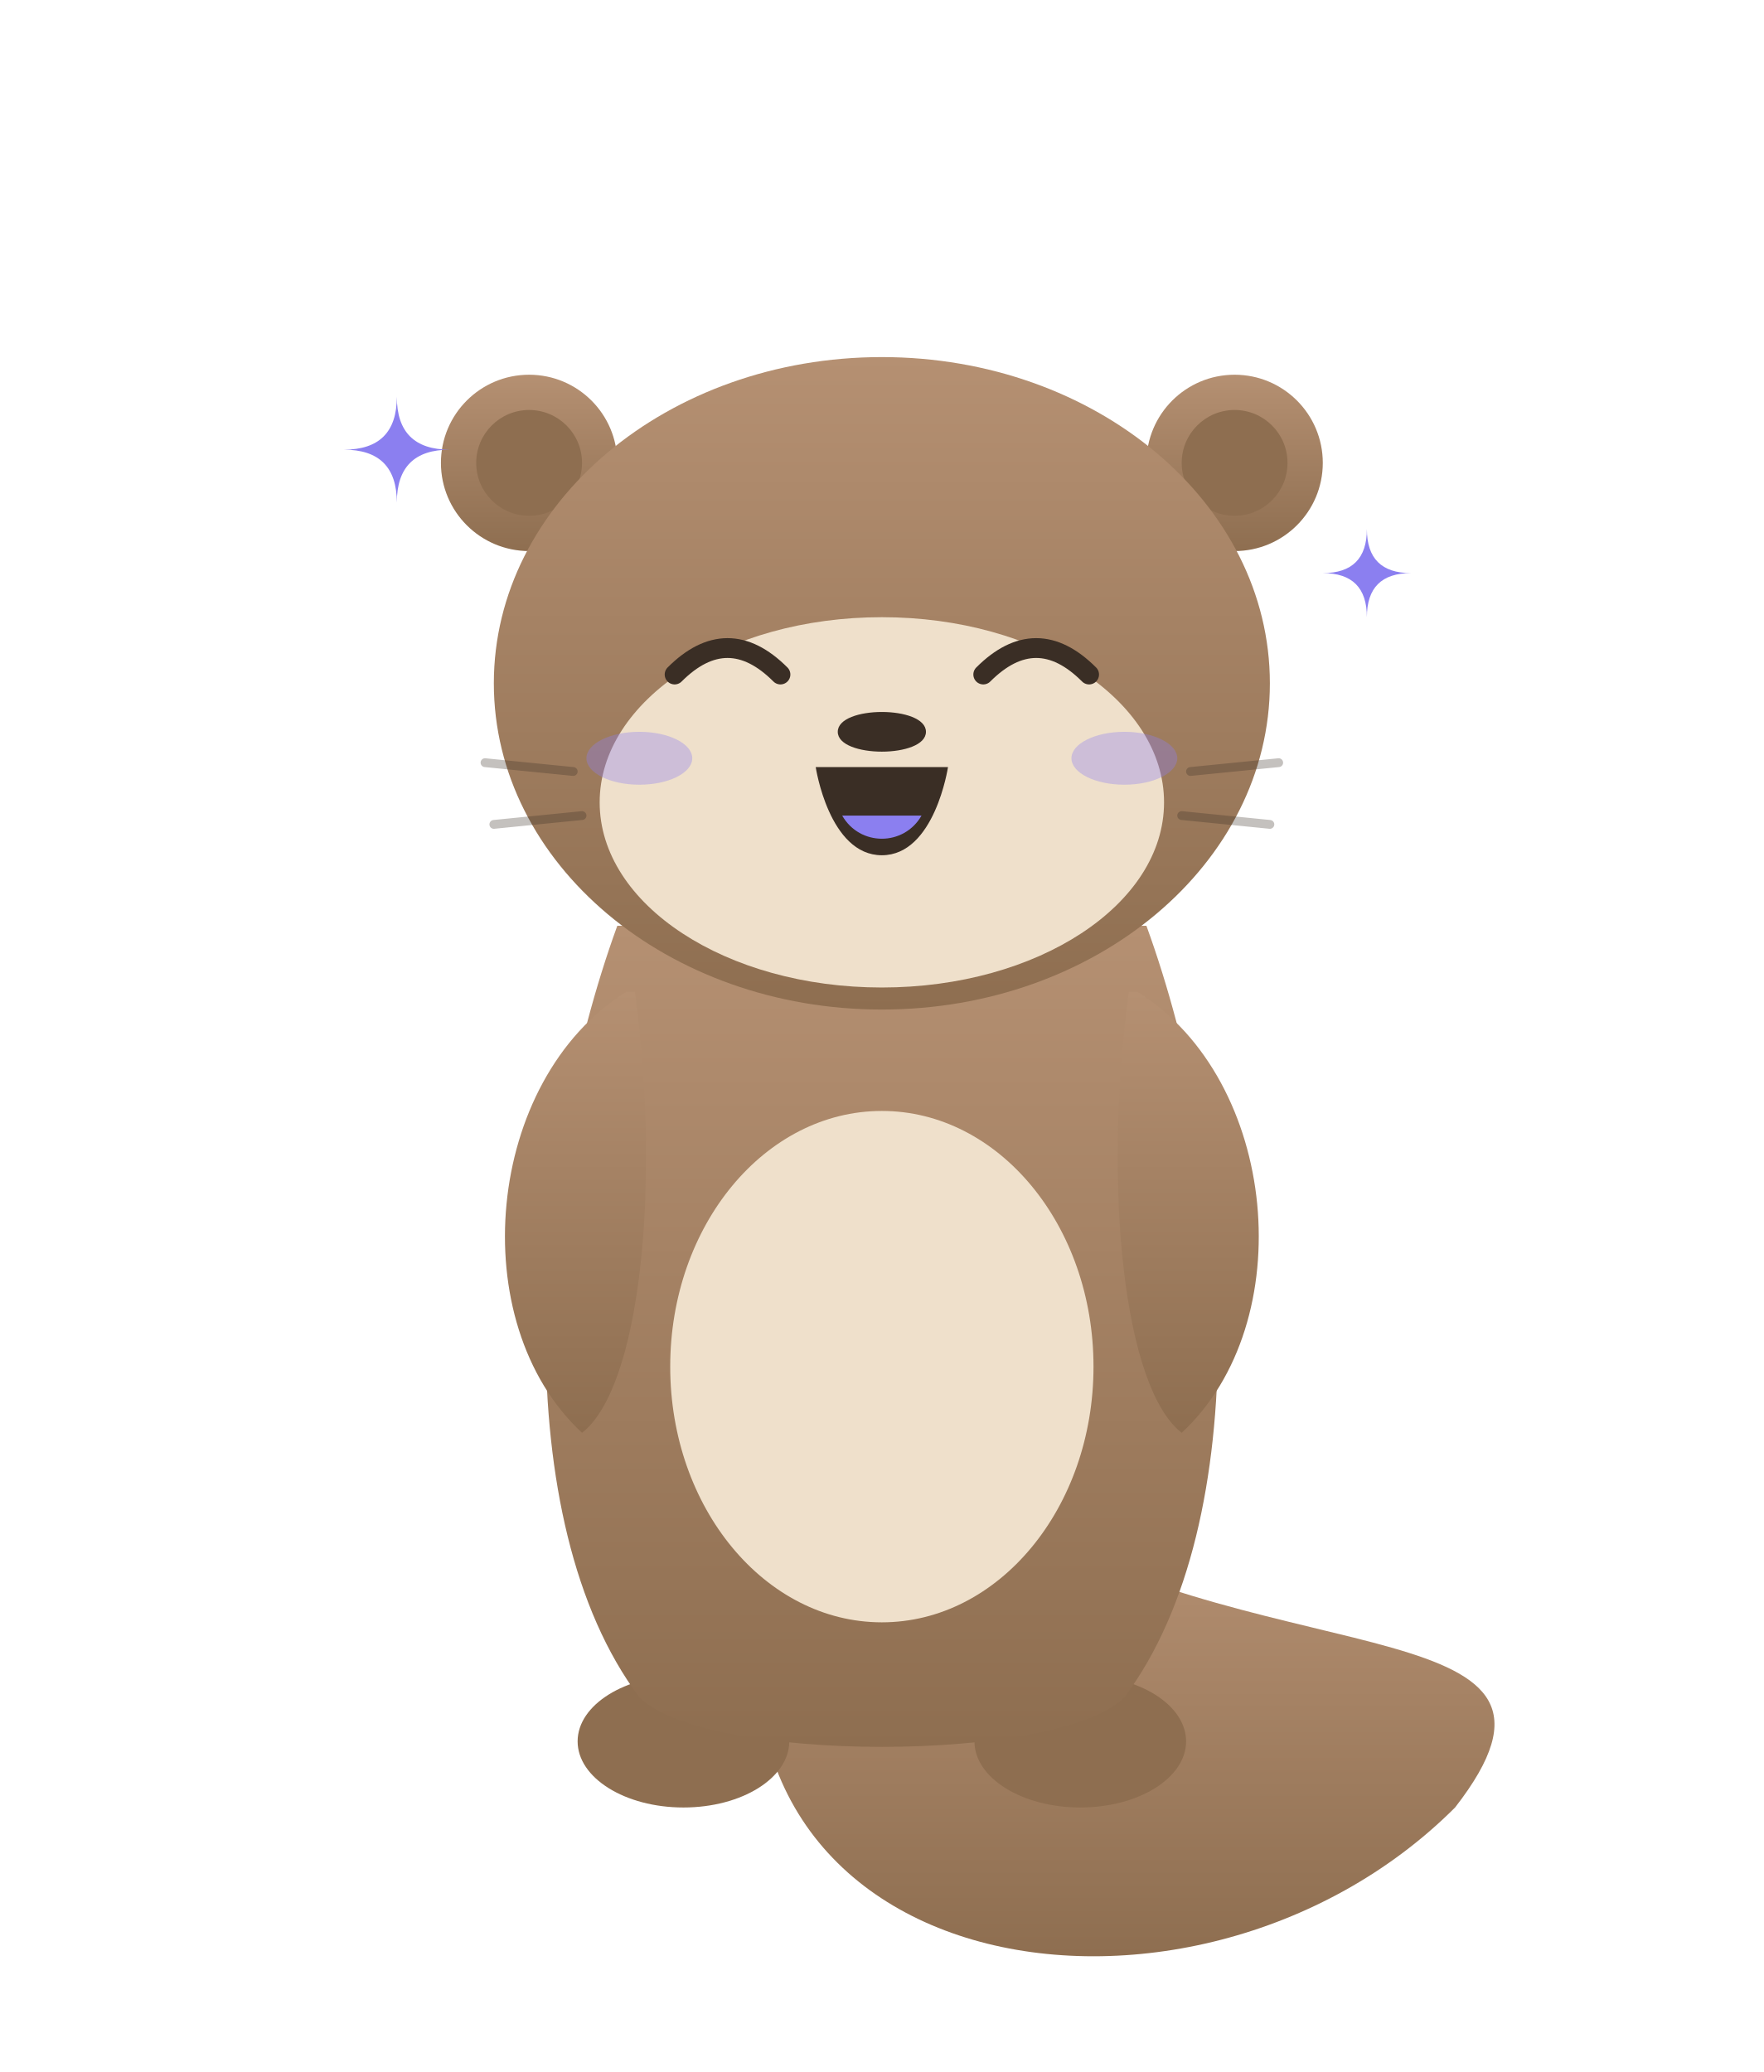
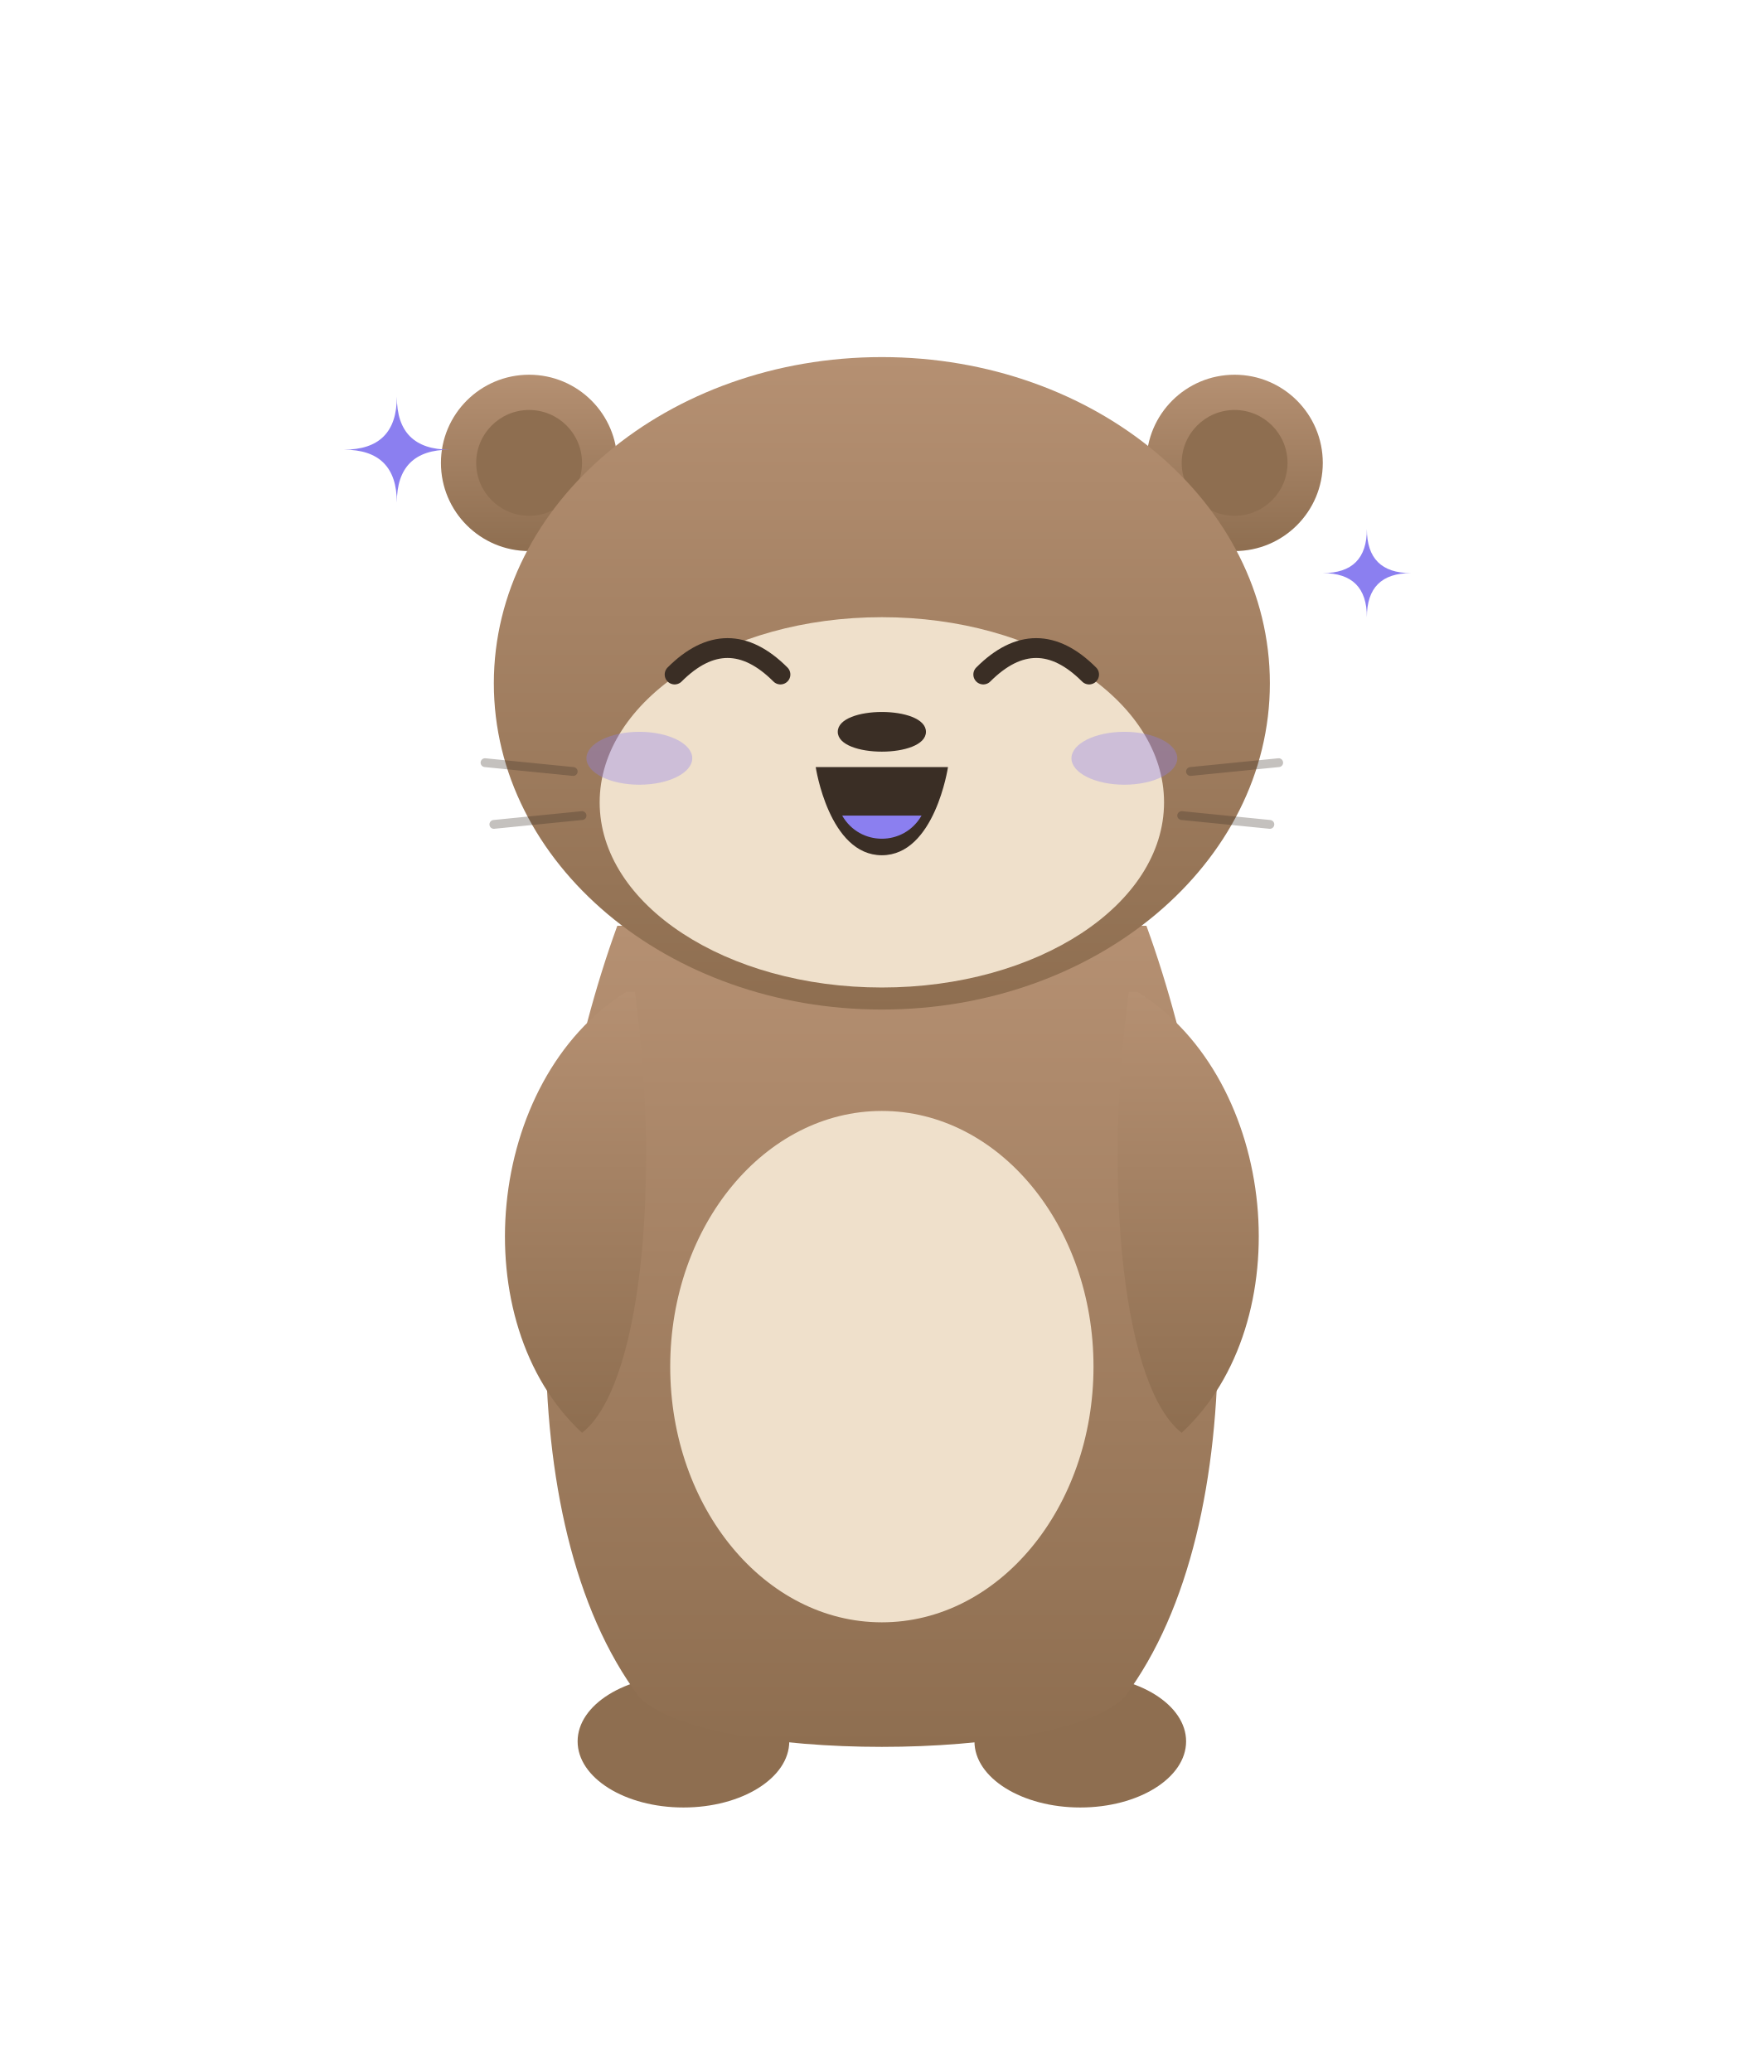
<svg xmlns="http://www.w3.org/2000/svg" viewBox="0 0 400 470" width="100%" height="100%">
  <defs>
    <linearGradient id="furGradient" x1="0%" y1="0%" x2="0%" y2="100%">
      <stop offset="0%" stop-color="#B59072" />
      <stop offset="100%" stop-color="#8E6E50" />
    </linearGradient>
  </defs>
-   <g id="tail">
-     <path d="M 175 350 C 150 450, 270 470, 330 410 C 365 365, 290 380, 230 345 Z" fill="url(#furGradient)" />
-   </g>
  <g id="foot-left">
    <ellipse cx="155" cy="395" rx="24" ry="15" fill="#8E6E50" />
  </g>
  <g id="foot-right">
    <ellipse cx="245" cy="395" rx="24" ry="15" fill="#8E6E50" />
  </g>
  <g id="body">
    <path d="M 140 210 C 120 265, 115 345, 145 385 C 160 400, 240 400, 255 385 C 285 345, 280 265, 260 210 Z" fill="url(#furGradient)" />
  </g>
  <g id="belly">
    <ellipse cx="200" cy="310" rx="48" ry="58" fill="#EFE0CB" />
  </g>
  <g id="arm-left">
    <path d="M 142 225 C 110 245, 105 300, 132 325 C 145 315, 150 270, 144 225 Z" fill="url(#furGradient)" />
  </g>
  <g id="arm-right">
    <path d="M 258 225 C 290 245, 295 300, 268 325 C 255 315, 250 270, 256 225 Z" fill="url(#furGradient)" />
  </g>
  <g id="ear-left">
    <circle cx="120" cy="105" r="20" fill="url(#furGradient)" />
    <circle cx="120" cy="105" r="12" fill="#8E6E50" />
  </g>
  <g id="ear-right">
    <circle cx="280" cy="105" r="20" fill="url(#furGradient)" />
    <circle cx="280" cy="105" r="12" fill="#8E6E50" />
  </g>
  <g id="head">
    <ellipse cx="200" cy="155" rx="88" ry="74" fill="url(#furGradient)" />
    <ellipse cx="200" cy="182" rx="64" ry="42" fill="#EFE0CB" />
  </g>
  <g id="expression-blooming">
    <path d="M 90 90 Q 90 102 78 102 Q 90 102 90 114 Q 90 102 102 102 Q 90 102 90 90 Z" fill="#8B7FF0" />
    <path d="M 310 120 Q 310 130 300 130 Q 310 130 310 140 Q 310 130 320 130 Q 310 130 310 120 Z" fill="#8B7FF0" />
    <ellipse cx="145" cy="172" rx="12" ry="6" fill="#8B7FF0" opacity="0.35" />
    <ellipse cx="255" cy="172" rx="12" ry="6" fill="#8B7FF0" opacity="0.35" />
    <g id="eye-left">
      <path d="M 153 153 Q 165 141 177 153" stroke="#3A2E25" stroke-width="4.5" stroke-linecap="round" fill="none" />
    </g>
    <g id="eye-right">
      <path d="M 223 153 Q 235 141 247 153" stroke="#3A2E25" stroke-width="4.5" stroke-linecap="round" fill="none" />
    </g>
    <g id="nose">
      <path d="M 190 166 C 190 160, 210 160, 210 166 C 210 172, 190 172, 190 166 Z" fill="#3A2E25" />
    </g>
    <g id="mouth">
      <path d="M 185 174 C 185 174, 188 194, 200 194 C 212 194, 215 174, 215 174 Z" fill="#3A2E25" />
      <path d="M 191 185 C 195 192, 205 192, 209 185 Z" fill="#8B7FF0" />
    </g>
    <g id="whiskers">
      <path d="M 130 175 L 110 173 M 132 185 L 112 187" stroke="#3A2E25" stroke-width="2" stroke-linecap="round" opacity="0.3" />
      <path d="M 270 175 L 290 173 M 268 185 L 288 187" stroke="#3A2E25" stroke-width="2" stroke-linecap="round" opacity="0.3" />
    </g>
  </g>
</svg>
